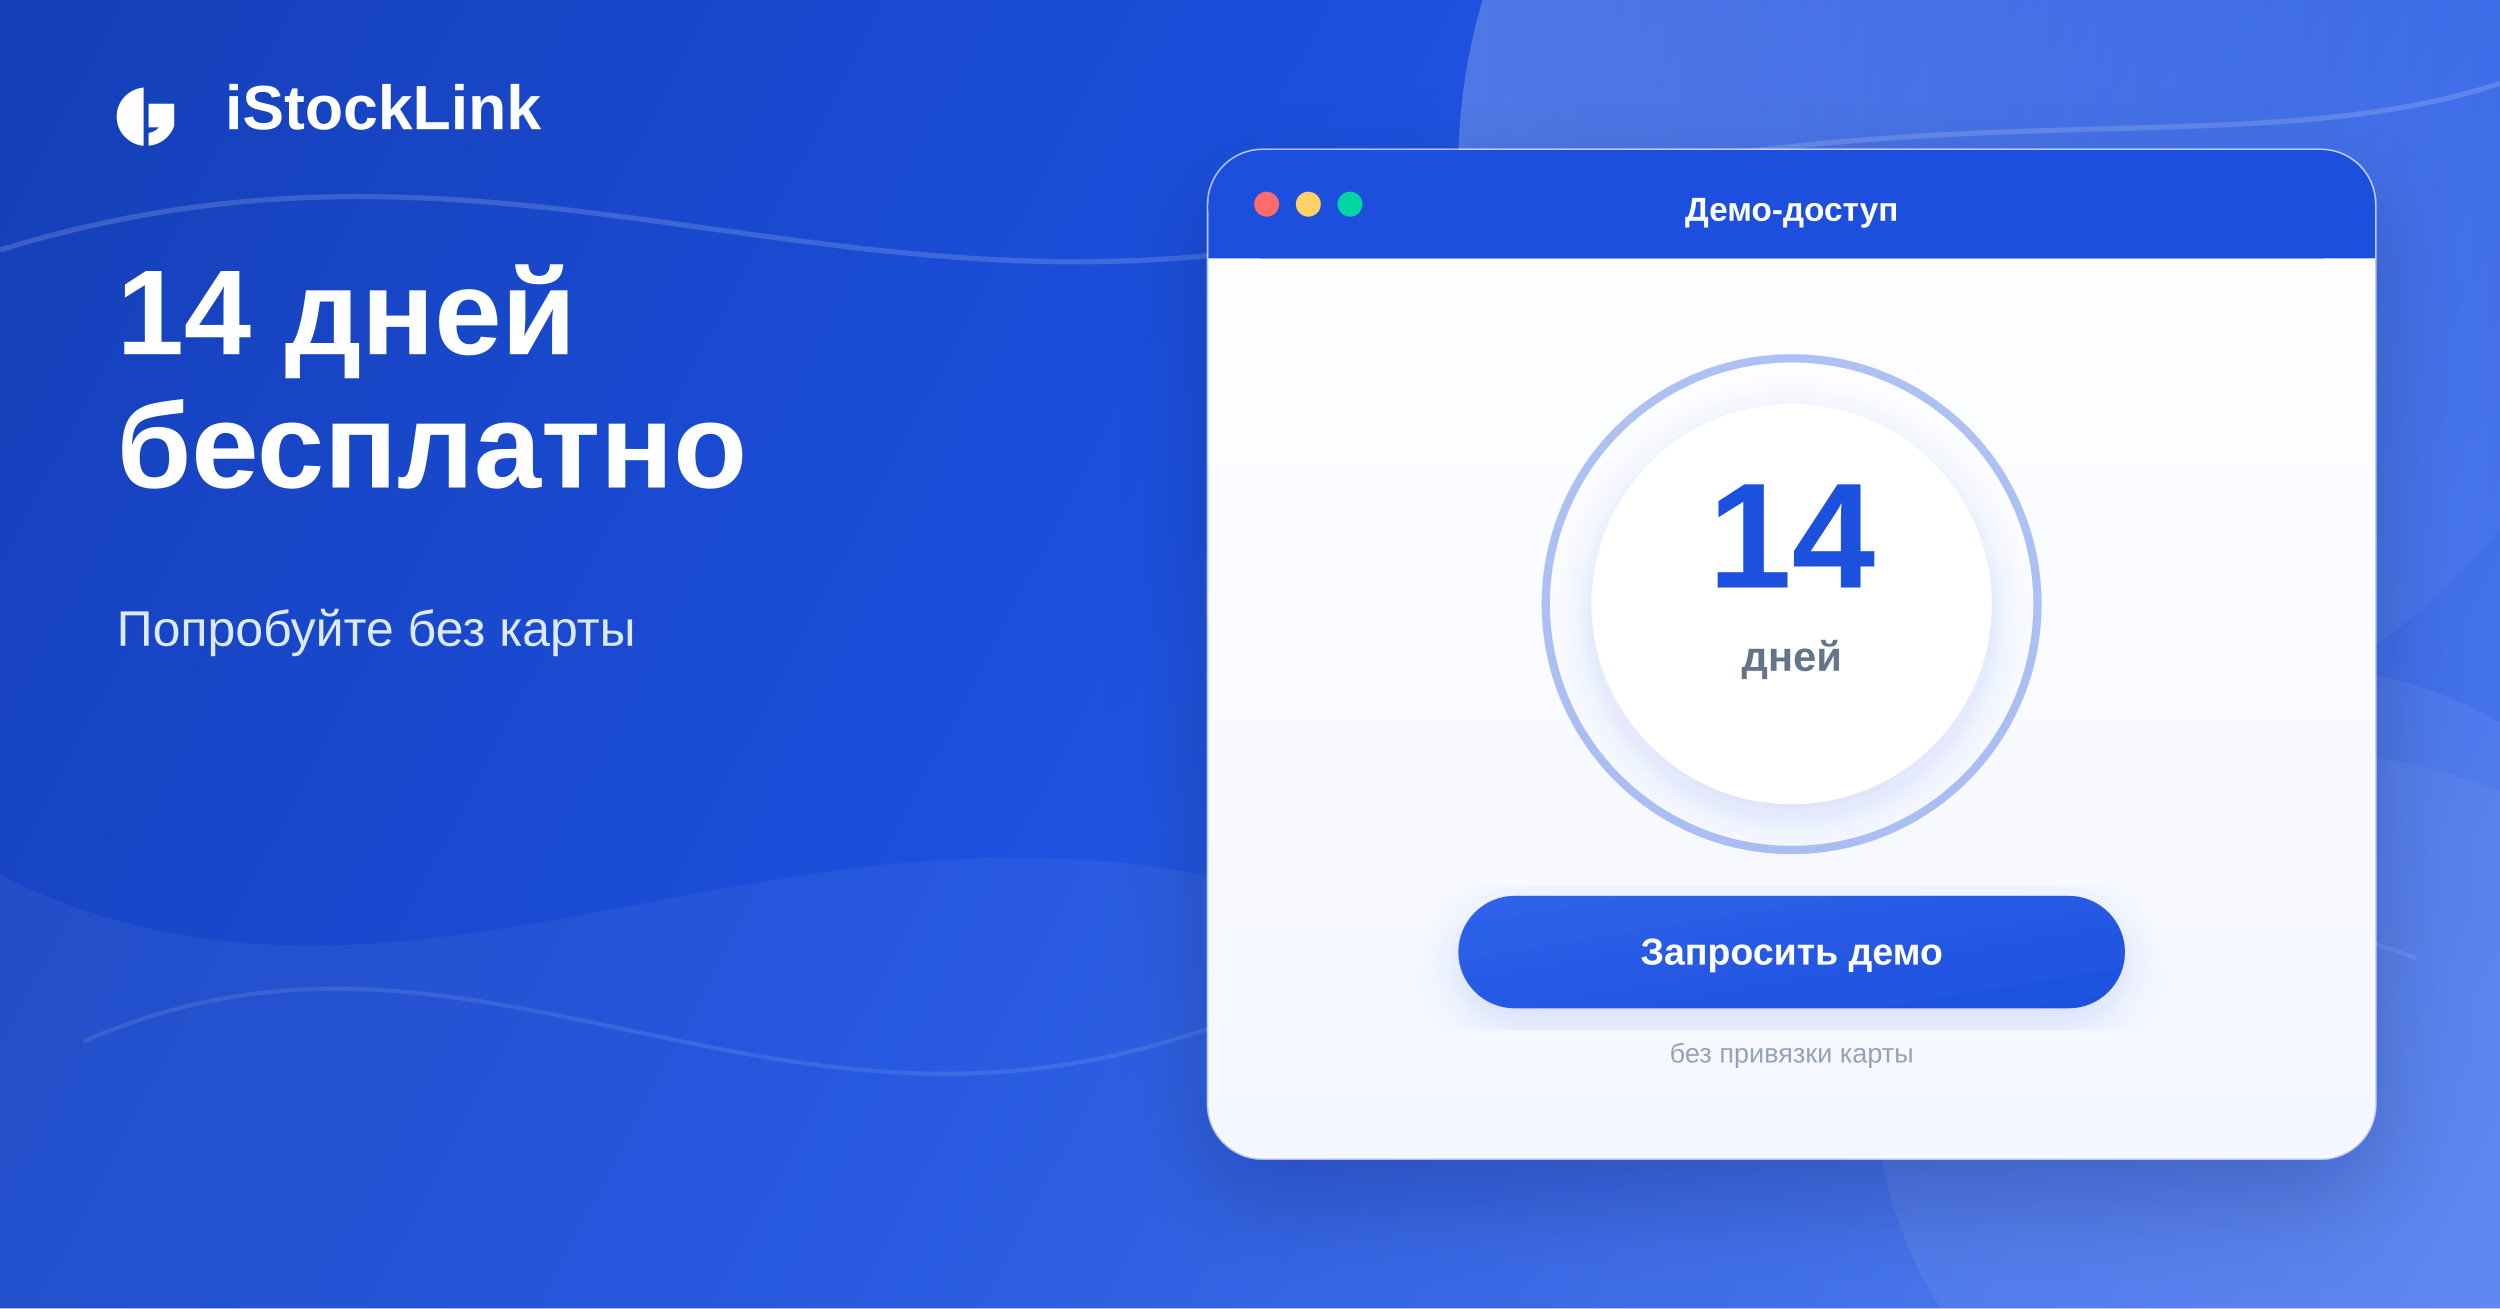
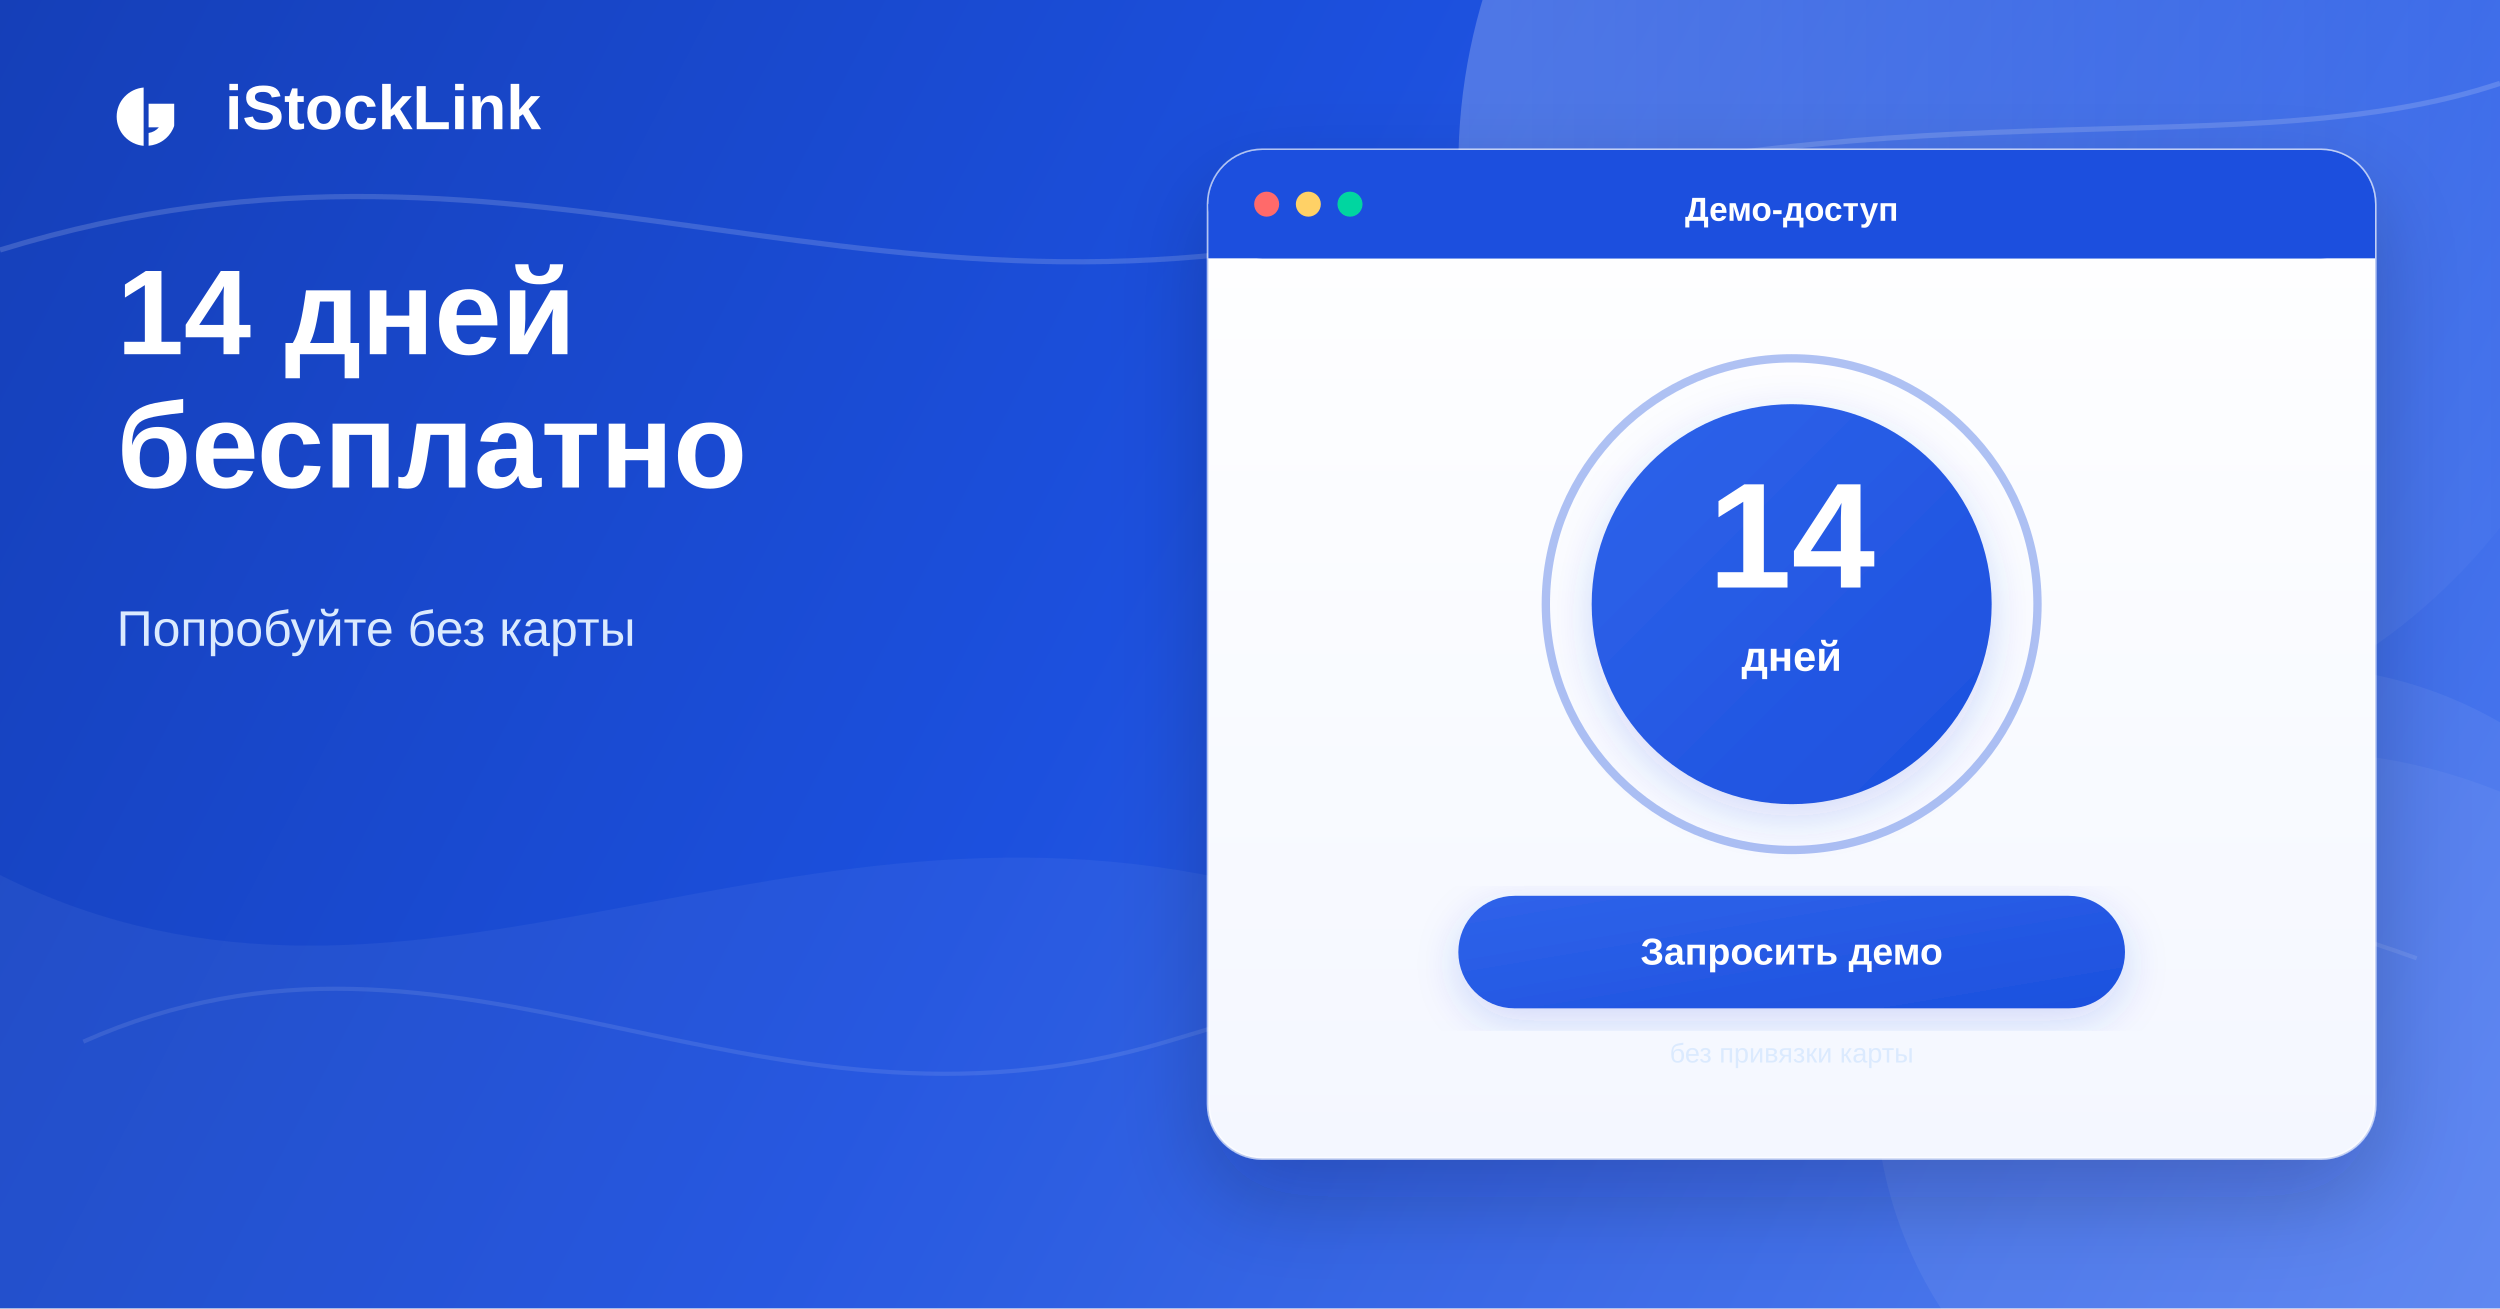
<svg xmlns="http://www.w3.org/2000/svg" viewBox="0 0 1200 628" width="1200" height="628">
  <defs>
    <linearGradient id="bg" x1="0" y1="0" x2="1200" y2="628" gradientUnits="userSpaceOnUse">
      <stop offset="0%" stop-color="#153fb8" />
      <stop offset="45%" stop-color="#1c50de" />
      <stop offset="100%" stop-color="#4d7aef" />
    </linearGradient>
    <linearGradient id="bgGlow" cx="75%" cy="20%" r="60%">
      <stop offset="0%" stop-color="#ffffff" stop-opacity="0.22" />
      <stop offset="100%" stop-color="#ffffff" stop-opacity="0" />
    </linearGradient>
    <linearGradient id="panel" x1="0" y1="0" x2="0" y2="1">
      <stop offset="0%" stop-color="#ffffff" />
      <stop offset="100%" stop-color="#f4f7ff" />
    </linearGradient>
    <linearGradient id="cardHi" x1="0" y1="0" x2="1" y2="1">
      <stop offset="0%" stop-color="#2f63ea" />
      <stop offset="100%" stop-color="#1c50de" />
    </linearGradient>
    <filter id="shadow" x="-30%" y="-30%" width="160%" height="160%">
      <feDropShadow dx="0" dy="18" stdDeviation="22" flood-color="#0f172a" flood-opacity="0.22" />
    </filter>
    <filter id="soft" x="-20%" y="-20%" width="140%" height="140%">
      <feDropShadow dx="0" dy="6" stdDeviation="10" flood-color="#1c50de" flood-opacity="0.18" />
    </filter>
  </defs>
  <g id="background">
    <rect width="1200" height="628" fill="url(#bg)" />
    <circle cx="980" cy="80" r="280" fill="url(#bgGlow)" />
    <circle cx="1100" cy="520" r="200" fill="#ffffff" opacity="0.06" />
    <path d="M0,420 C200,520 380,360 620,430 C860,500 1000,300 1200,380 L1200,628 L0,628 Z" fill="#ffffff" opacity="0.05" />
    <path d="M0,120 C260,40 420,180 700,100 C920,40 1080,80 1200,40" fill="none" stroke="#ffffff" stroke-opacity="0.16" stroke-width="2.5" />
    <path d="M40,500 C220,420 360,560 560,500 C760,440 940,380 1160,460" fill="none" stroke="#ffffff" stroke-opacity="0.1" stroke-width="2" />
  </g>
  <g id="brand">
    <g transform="translate(56,42) scale(1.4)">
      <path d="M10.951 5.57V13.646H14.485C13.601 14.678 12.339 15.398 10.951 15.586V19.968C12.749 19.811 14.454 19.217 15.937 18.184C17.389 17.182 18.525 15.805 19.282 14.24C19.408 13.959 19.534 13.646 19.661 13.332C19.724 13.176 19.724 12.988 19.724 12.832V5.57H10.951Z" fill="#fff" />
      <path d="M9.278 0C6.753 0.219 4.418 1.346 2.682 3.192C0.947 5.039 0 7.449 0 9.984C0 12.52 0.947 14.961 2.682 16.808C4.418 18.654 6.753 19.781 9.246 20V0H9.278Z" fill="#fff" />
    </g>
    <text x="108" y="62" fill="#fff" font-family="Arial,Helvetica,sans-serif" font-size="30" font-weight="700">iStockLink</text>
  </g>
  <g id="headline">
    <text x="56" y="170" fill="#ffffff" font-family="Arial,Helvetica,sans-serif" font-size="58" font-weight="800">14 дней</text>
    <text x="56" y="234" fill="#ffffff" font-family="Arial,Helvetica,sans-serif" font-size="58" font-weight="800">бесплатно</text>
    <text x="56" y="310" fill="#dbeafe" font-family="Arial,Helvetica,sans-serif" font-size="24">Попробуйте без карты</text>
  </g>
  <g id="visual">
    <g filter="url(#shadow)">
      <rect x="580" y="72" width="560" height="484" rx="26" fill="url(#panel)" stroke="#ffffff" stroke-opacity="0.65" stroke-width="1.5" />
      <rect x="580" y="72" width="560" height="52" rx="26" fill="#1c50de" />
      <rect x="580" y="98" width="560" height="26" fill="#1c50de" />
      <circle cx="608" cy="98" r="6" fill="#ff6b6b" />
      <circle cx="628" cy="98" r="6" fill="#ffd166" />
      <circle cx="648" cy="98" r="6" fill="#06d6a0" />
      <text x="860.0" y="106" text-anchor="middle" fill="#ffffff" font-family="Arial,Helvetica,sans-serif" font-size="16" font-weight="700">Демо-доступ</text>
    </g>
    <circle cx="860" cy="290" r="118" fill="none" stroke="#1c50de" stroke-width="4" opacity="0.35" />
-     <circle cx="860" cy="290" r="96" fill="#ffffff" filter="url(#soft)" />
-     <text x="860" y="282" text-anchor="middle" fill="#1c50de" font-family="Arial" font-size="72" font-weight="800">14</text>
-     <text x="860" y="322" text-anchor="middle" fill="#64748b" font-family="Arial" font-size="20" font-weight="600">дней</text>
+     <circle cx="860" cy="290" r="96" fill="url(#cardHi)" filter="url(#soft)" />
+     <text x="860" y="282" text-anchor="middle" fill="#ffffff" font-family="Arial" font-size="72" font-weight="800">14</text>
+     <text x="860" y="322" text-anchor="middle" fill="#ffffff" font-family="Arial" font-size="20" font-weight="600">дней</text>
    <rect x="700" y="430" width="320" height="54" rx="27" fill="url(#cardHi)" filter="url(#soft)" />
    <text x="860" y="463" text-anchor="middle" fill="#ffffff" font-family="Arial" font-size="18" font-weight="700">Запросить демо</text>
-     <text x="860" y="510" text-anchor="middle" fill="#94a3b8" font-family="Arial" font-size="13">без привязки карты</text>
+     <text x="860" y="510" text-anchor="middle" fill="#dbeafe" font-family="Arial" font-size="13">без привязки карты</text>
  </g>
</svg>
